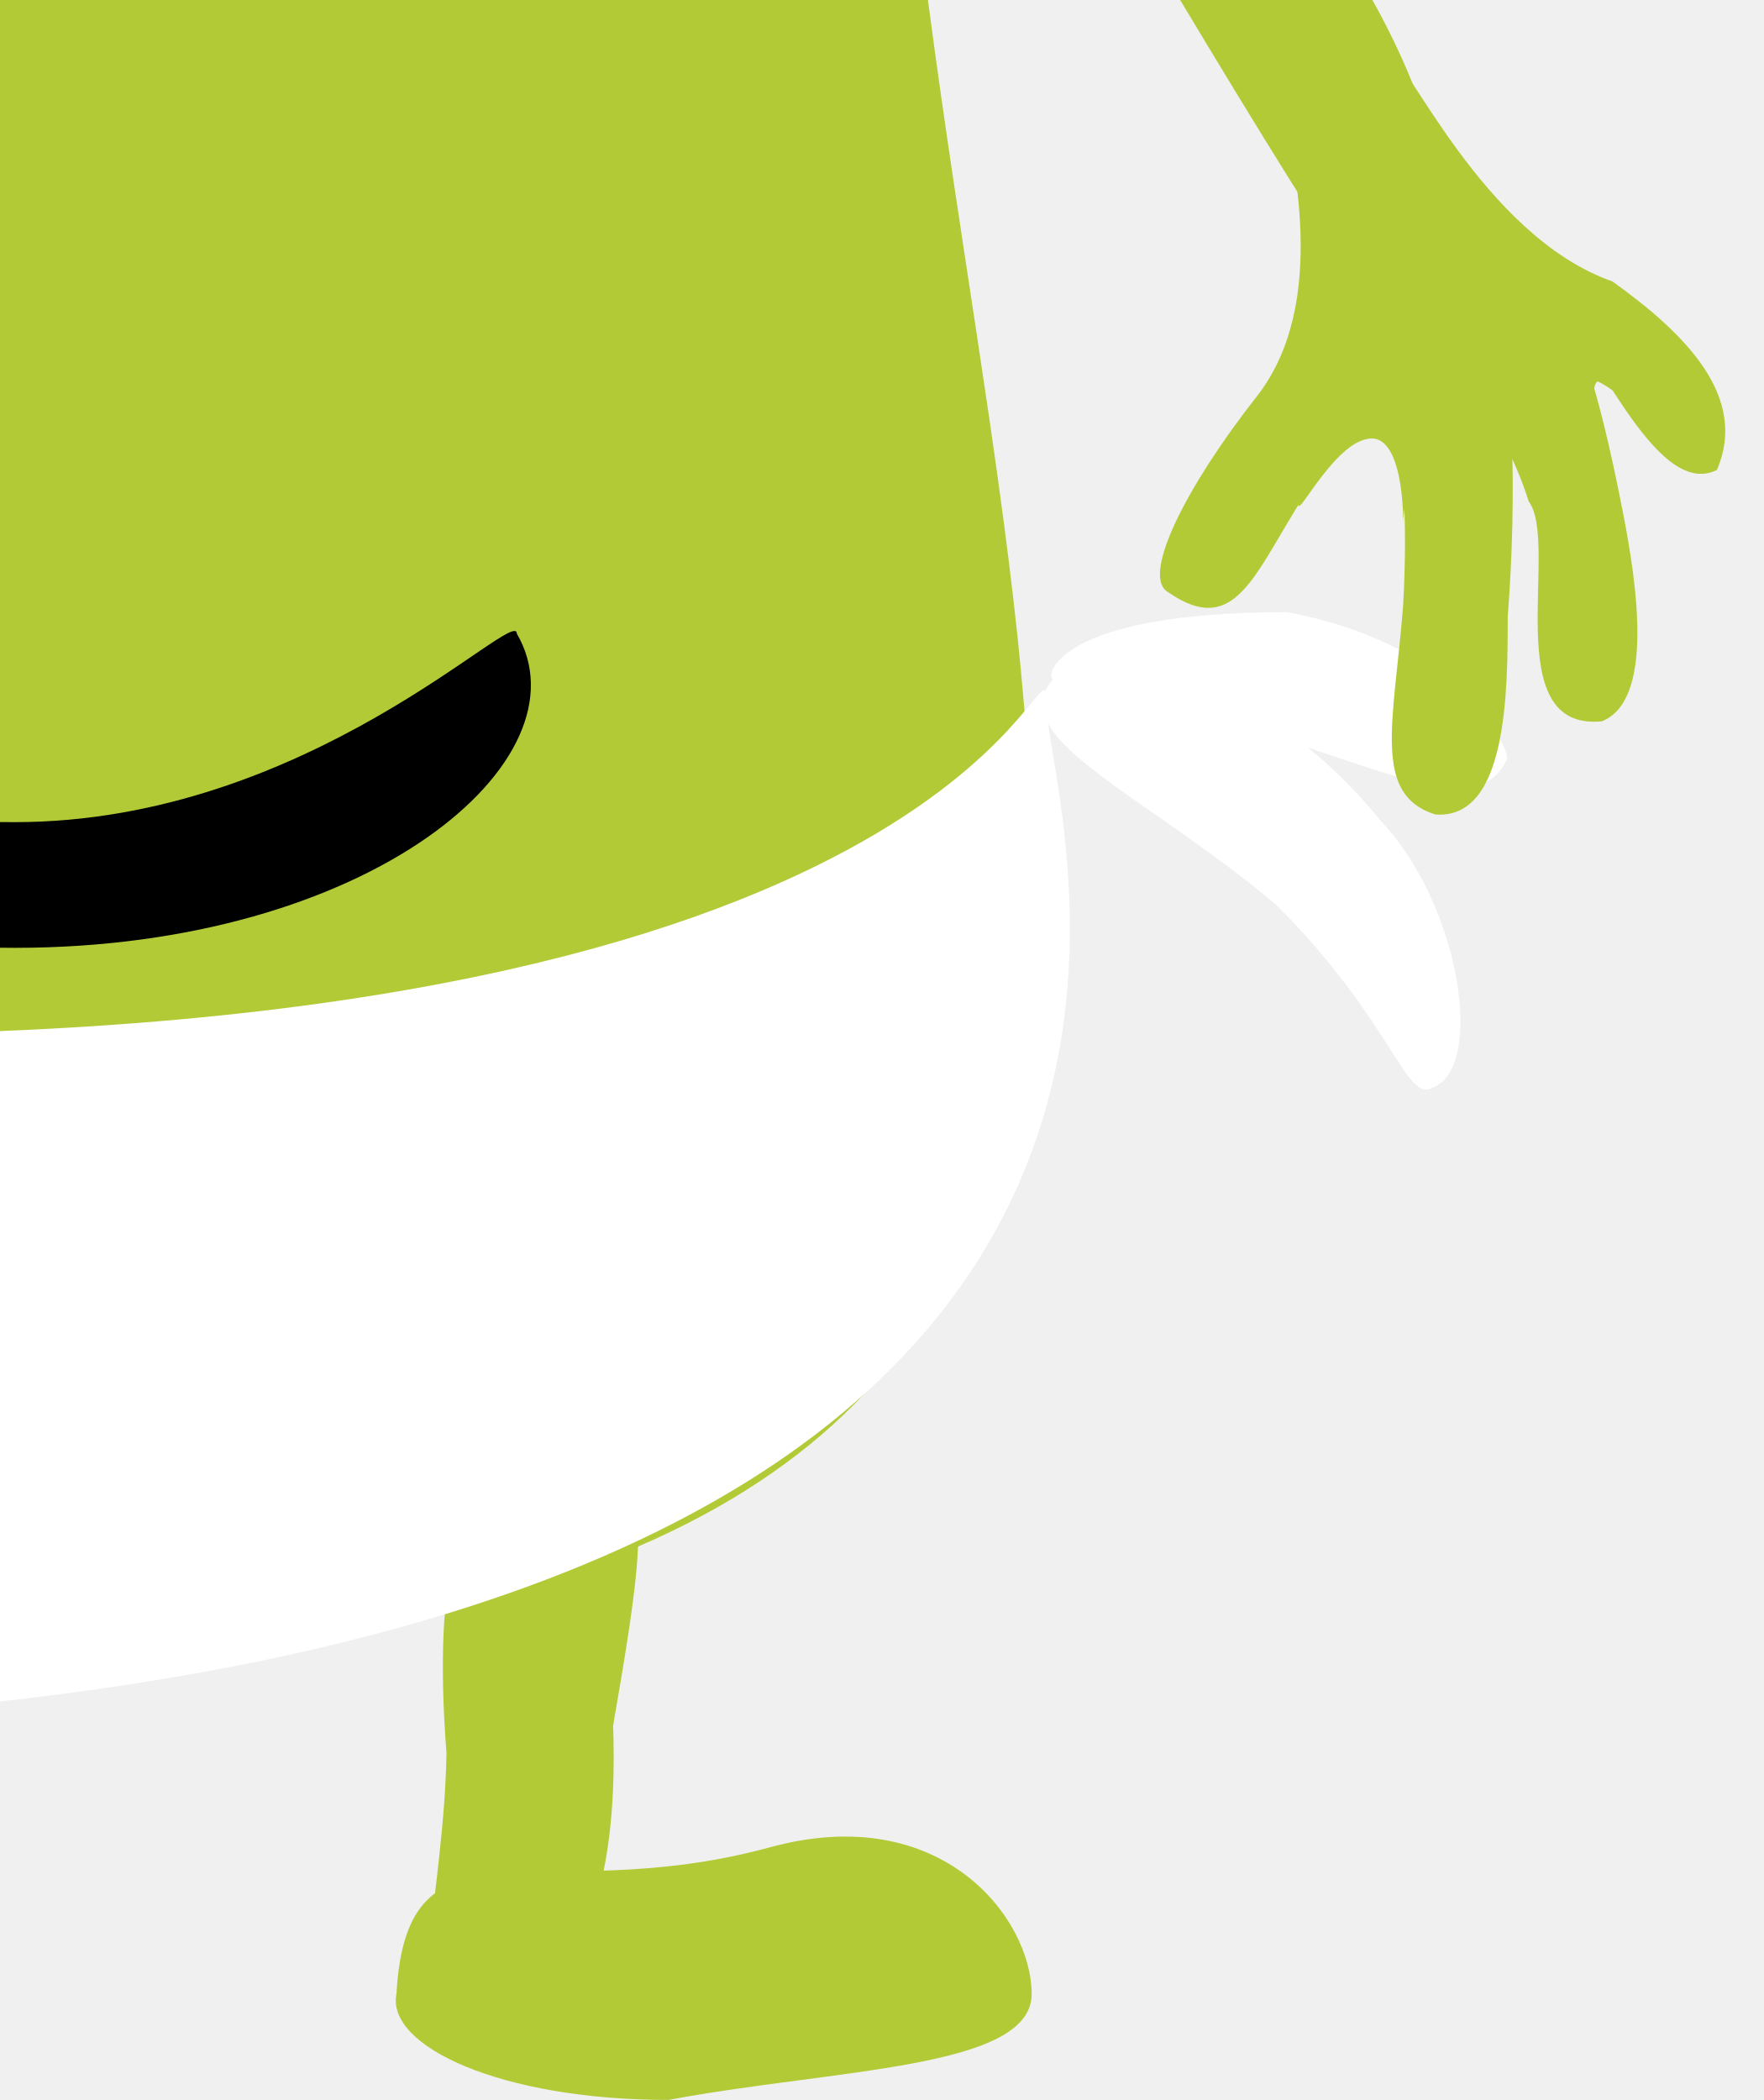
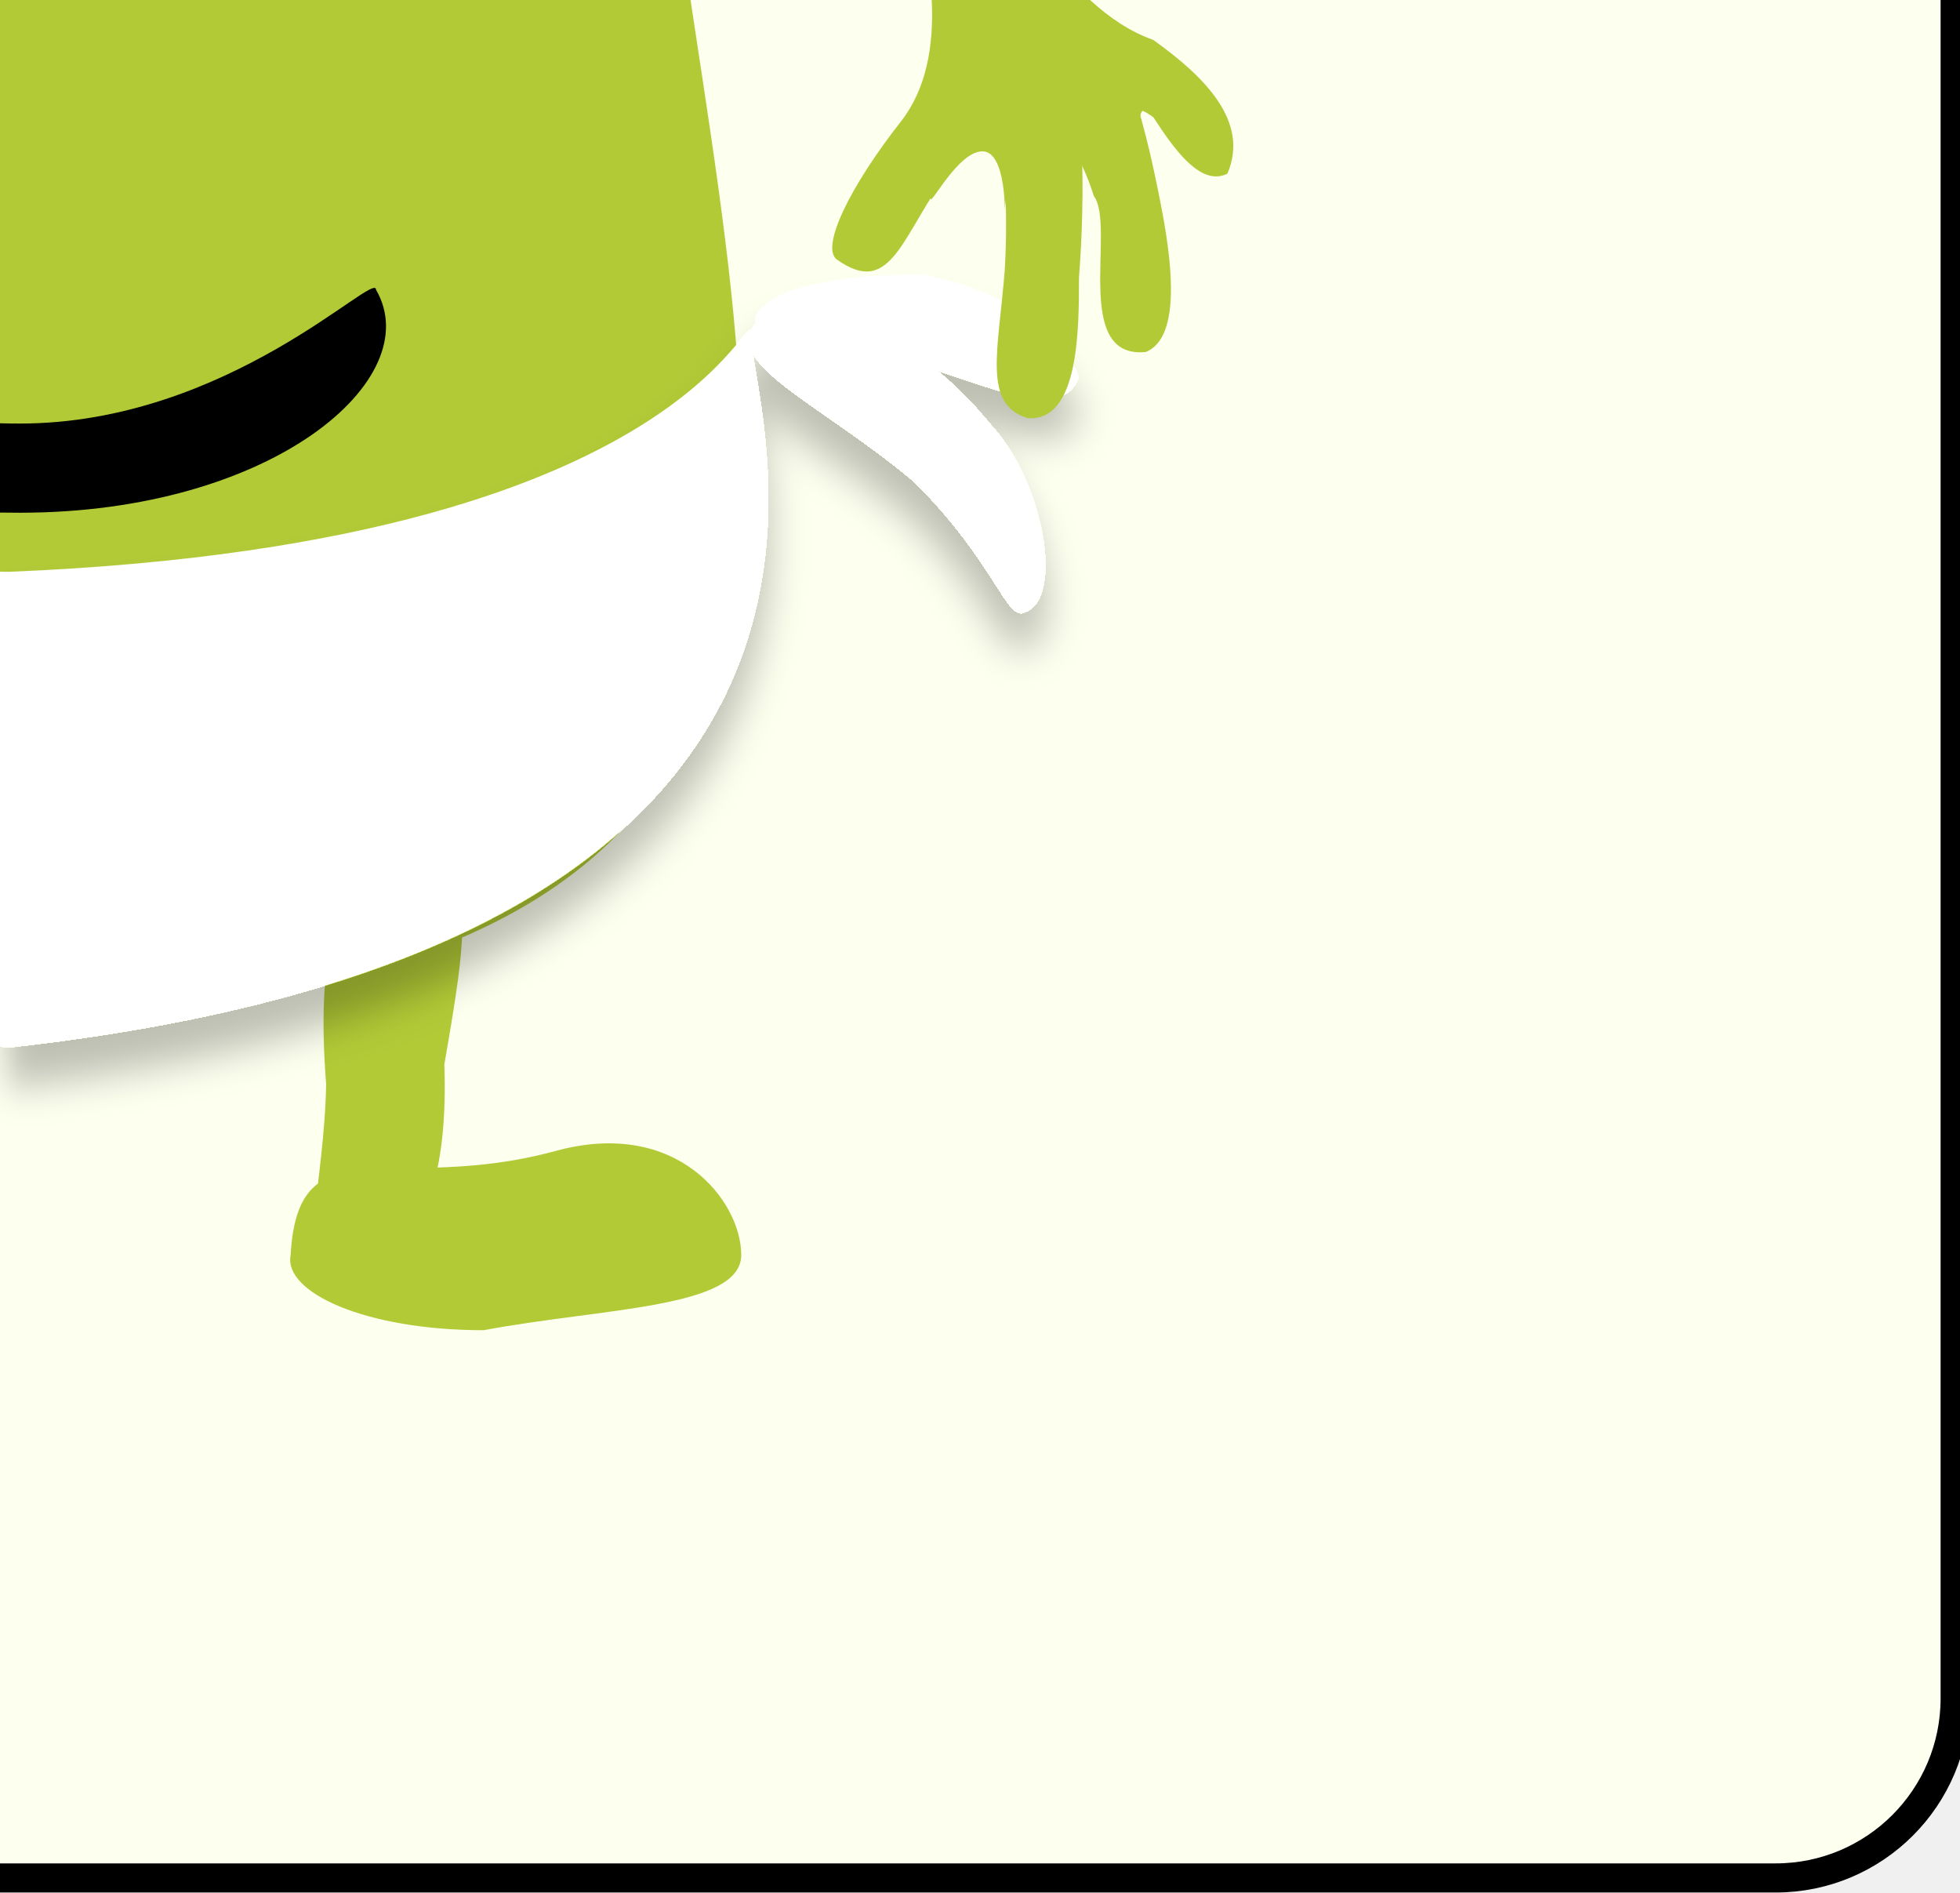
- <svg xmlns="http://www.w3.org/2000/svg" width="84" height="100" viewBox="0 0 84 100" fill="none">
-   <g clip-path="url(#clip0_453_1094)">
-     <path d="M44.288 0.747C49.768 42.143 62.224 77.055 0.445 79.05C-62.33 79.05 -59.341 31.17 -48.38 -2.745C-34.848 -44.616 -16.993 -67.083 0.445 -74.564C20.872 -74.564 38.609 -42.145 44.288 0.747Z" fill="#B2CA36" />
-     <path d="M21.261 83.478C21.158 89.91 19.263 96.4 21.259 96.271C23.255 96.142 29.692 96.27 29.196 82.173C30.337 75.559 31.194 70.442 29.198 70.571C27.202 70.7 19.876 65.585 21.261 83.478Z" fill="#B2CA36" />
-     <path d="M18.879 94.95C18.381 97.441 23.853 99.997 31.832 99.997C39.804 98.501 49.127 98.531 49.127 94.95C49.127 91.369 44.857 85.73 36.672 87.965C25.711 90.957 19.377 85.973 18.879 94.95Z" fill="#B2CA36" />
-     <path d="M24.611 30.173C28.099 36.158 17.636 45.135 0.697 45.135C-13.336 45.135 -20.727 41.644 -26.207 35.16C-24.712 33.165 -13.336 39.15 0.697 39.15C14.73 39.15 24.611 28.796 24.611 30.173Z" fill="black" />
-     <path d="M3.686 -15.712C2.191 -7.233 -0.3 0.747 -11.759 7.231C-25.211 10.722 -30.193 -2.215 -30.193 -15.712C-30.193 -29.209 -21.835 -40.15 -12.755 -40.15C-2.791 -40.15 3.686 -29.209 3.686 -15.712Z" fill="white" />
-     <path d="M49.839 33.639C49.839 38.321 62.792 74.037 0.017 81.02C-56.779 77.03 -54.786 38.321 -54.786 33.639C-54.786 28.956 -43.328 49.1 0.017 49.099C48.344 47.105 49.839 28.956 49.839 33.639Z" fill="white" />
-     <path d="M50.054 32.121C49.963 32.84 53.042 33.966 58.308 34.636C63.575 35.306 70.299 39.68 71.76 36.132C71.852 35.413 69.269 30.646 61.298 29.15C51.832 29.15 50.145 31.402 50.054 32.121Z" fill="white" />
-     <path d="M60.8 43.114C66.28 48.601 66.941 52.507 68.196 51.803C70.766 50.868 69.507 43.05 65.782 39.125C59.305 31.145 51.514 31.019 50.371 32.106C47.348 34.981 54.323 37.628 60.8 43.114Z" fill="white" />
-     <path d="M33.327 -17.707C35.818 -7.547 40.195 -11.906 55.747 -0.749C64.715 14.213 67.834 18.725 68.807 17.39C69.78 16.055 70.8 4.423 59.839 -7.547C49.377 -16.026 34.324 -20.201 33.327 -17.707Z" fill="#B2CA36" />
-     <path d="M61.832 24.045C61.832 24.596 63.669 20.881 65.32 20.881C66.971 20.881 66.814 25.422 66.814 24.871C66.814 24.32 67.967 17.39 66.316 17.39C64.665 17.39 61.832 23.494 61.832 24.045Z" fill="#B2CA36" />
-     <path d="M76.779 22.377C77.174 22.76 75.352 18.893 76.06 18.16C76.779 18.387 80.163 21.264 79.768 20.881C79.372 20.498 74.497 13.665 73.789 14.398C73.081 15.131 76.383 21.994 76.779 22.377Z" fill="#B2CA36" />
-     <path d="M72.793 23.873C74.288 25.868 71.298 34.846 76.281 34.347C78.772 33.35 77.961 27.863 77.277 24.372C76.218 18.966 74.287 10.407 69.804 9.41C61.587 11.023 70.302 15.894 72.793 23.873Z" fill="#B2CA36" />
-     <path d="M59.84 18.886C56.439 23.218 54.449 27.281 55.531 28.132C59.341 30.856 59.926 26.21 63.327 21.879C66.728 17.547 68.927 13.299 67.845 12.447C52.864 -9.542 66.814 10.002 59.84 18.886Z" fill="#B2CA36" />
-     <path d="M66.814 28.862C66.38 34.354 65.32 37.839 68.344 38.783C71.797 39.057 71.796 32.851 71.796 29.361C72.231 23.869 72.171 16.003 70.8 15.894C60.006 15.039 67.811 11.405 66.814 28.862Z" fill="#B2CA36" />
-     <path d="M73.789 14.398C75.782 15.894 78.771 23.874 81.76 22.378C83.255 18.887 80.266 15.894 76.778 13.4C70.557 11.22 66.847 2.402 66.316 2.926C62.14 7.05 67.505 8.93 73.789 14.398Z" fill="#B2CA36" />
+ <svg xmlns="http://www.w3.org/2000/svg" width="202" height="195" viewBox="0 0 202 195" fill="none">
+   <g clip-path="url(#clip0_577_3745)">
+     <rect x="-200.5" y="-193.5" width="402" height="387" rx="18.5" fill="#FDFFEF" />
+     <rect x="-200.5" y="-193.5" width="402" height="387" rx="18.5" stroke="black" stroke-width="3" />
+     <path d="M68.965 -15.32C77.379 48.236 96.503 101.838 1.652 104.901C-94.729 104.901 -90.14 31.39 -73.311 -20.68C-52.535 -84.967 -25.121 -119.461 1.652 -130.947C33.014 -130.947 60.247 -81.174 68.965 -15.32Z" fill="#B2CA36" />
+     <path d="M33.611 111.7C33.453 121.574 30.544 131.539 33.608 131.341C36.673 131.143 46.556 131.339 45.794 109.696C47.546 99.541 48.862 91.686 45.797 91.884C42.732 92.082 31.485 84.229 33.611 111.7Z" fill="#B2CA36" />
+     <path d="M29.954 129.313C29.189 133.138 37.59 137.062 49.842 137.062C62.081 134.765 76.394 134.811 76.394 129.313C76.394 123.816 69.839 115.158 57.271 118.589C40.443 123.183 30.718 115.53 29.954 129.313Z" fill="#B2CA36" />
+     <path d="M38.755 29.859C44.109 39.048 28.046 52.831 2.038 52.831C-19.507 52.831 -30.854 47.471 -39.268 37.516C-36.973 34.453 -19.507 43.642 2.038 43.642C23.583 43.642 38.755 27.744 38.755 29.859Z" fill="black" />
+     <g filter="url(#filter0_d_577_3745)">
+       <path d="M77.488 35.18C77.488 42.37 97.376 97.205 0.995 107.926C-86.206 101.8 -83.147 42.37 -83.147 35.18C-83.147 27.991 -65.553 58.918 0.995 58.917C75.193 55.855 77.488 27.991 77.488 35.18Z" fill="white" />
+       <path d="M77.818 32.85C77.678 33.954 82.406 35.683 90.492 36.711C98.577 37.74 108.901 44.456 111.145 39.009C111.285 37.905 107.32 30.585 95.081 28.288C80.547 28.288 77.959 31.746 77.818 32.85Z" fill="white" />
+       <path d="M94.316 49.728C102.73 58.152 103.744 64.149 105.672 63.069C109.617 61.632 107.684 49.629 101.965 43.603C92.021 31.351 80.059 31.159 78.304 32.827C73.663 37.242 84.372 41.305 94.316 49.728Z" fill="white" />
+     </g>
+     <path d="M52.136 -43.653C55.961 -28.054 62.681 -34.747 86.558 -17.617C100.327 5.355 105.116 12.283 106.61 10.233C108.103 8.183 109.67 -9.676 92.841 -28.054C76.778 -41.072 53.666 -47.481 52.136 -43.653Z" fill="#B2CA36" />
+     <path d="M95.901 20.451C95.901 21.296 98.721 15.593 101.256 15.593C103.79 15.593 103.55 22.565 103.55 21.719C103.55 20.873 105.32 10.233 102.785 10.233C100.251 10.233 95.901 19.605 95.901 20.451Z" fill="#B2CA36" />
+     <path d="M118.849 17.89C119.457 18.478 116.659 12.541 117.746 11.416C118.849 11.764 124.046 16.181 123.439 15.593C122.831 15.005 115.347 4.513 114.26 5.639C113.173 6.764 118.242 17.302 118.849 17.89Z" fill="#B2CA36" />
+     <path d="M112.73 20.187C115.025 23.25 110.435 37.034 118.085 36.268C121.909 34.736 120.665 26.313 119.614 20.953C117.988 12.653 115.025 -0.488 108.14 -2.019C95.526 0.457 108.905 7.936 112.73 20.187Z" fill="#B2CA36" />
+     <path d="M92.842 12.53C87.621 19.18 84.565 25.419 86.226 26.726C92.077 30.908 92.975 23.774 98.196 17.124C103.417 10.475 106.794 3.951 105.133 2.645C82.133 -31.117 103.551 -1.11 92.842 12.53Z" fill="#B2CA36" />
+     <path d="M103.551 27.846C102.884 36.278 101.256 41.629 105.899 43.079C111.2 43.499 111.2 33.971 111.2 28.612C111.866 20.18 111.775 8.103 109.67 7.936C93.098 6.623 105.08 1.044 103.551 27.846Z" fill="#B2CA36" />
+     <path d="M114.259 5.639C117.319 7.937 121.909 20.189 126.498 17.891C128.793 12.531 124.204 7.936 118.849 4.108C109.297 0.761 103.601 -12.778 102.786 -11.973C96.374 -5.642 104.611 -2.756 114.259 5.639Z" fill="#B2CA36" />
  </g>
  <defs>
-     <clipPath id="clip0_453_1094">
-       <rect width="84" height="100" fill="white" />
+     <filter id="filter0_d_577_3745" x="-106.325" y="28.288" width="221.473" height="87.637" filterUnits="userSpaceOnUse" color-interpolation-filters="sRGB">
+       <feFlood flood-opacity="0" result="BackgroundImageFix" />
+       <feColorMatrix in="SourceAlpha" type="matrix" values="0 0 0 0 0 0 0 0 0 0 0 0 0 0 0 0 0 0 127 0" result="hardAlpha" />
+       <feOffset dy="4" />
+       <feGaussianBlur stdDeviation="2" />
+       <feComposite in2="hardAlpha" operator="out" />
+       <feColorMatrix type="matrix" values="0 0 0 0 0 0 0 0 0 0 0 0 0 0 0 0 0 0 0.25 0" />
+       <feBlend mode="normal" in2="BackgroundImageFix" result="effect1_dropShadow_577_3745" />
+       <feBlend mode="normal" in="SourceGraphic" in2="effect1_dropShadow_577_3745" result="shape" />
+     </filter>
+     <clipPath id="clip0_577_3745">
+       <rect width="202" height="195" fill="white" />
    </clipPath>
  </defs>
</svg>
